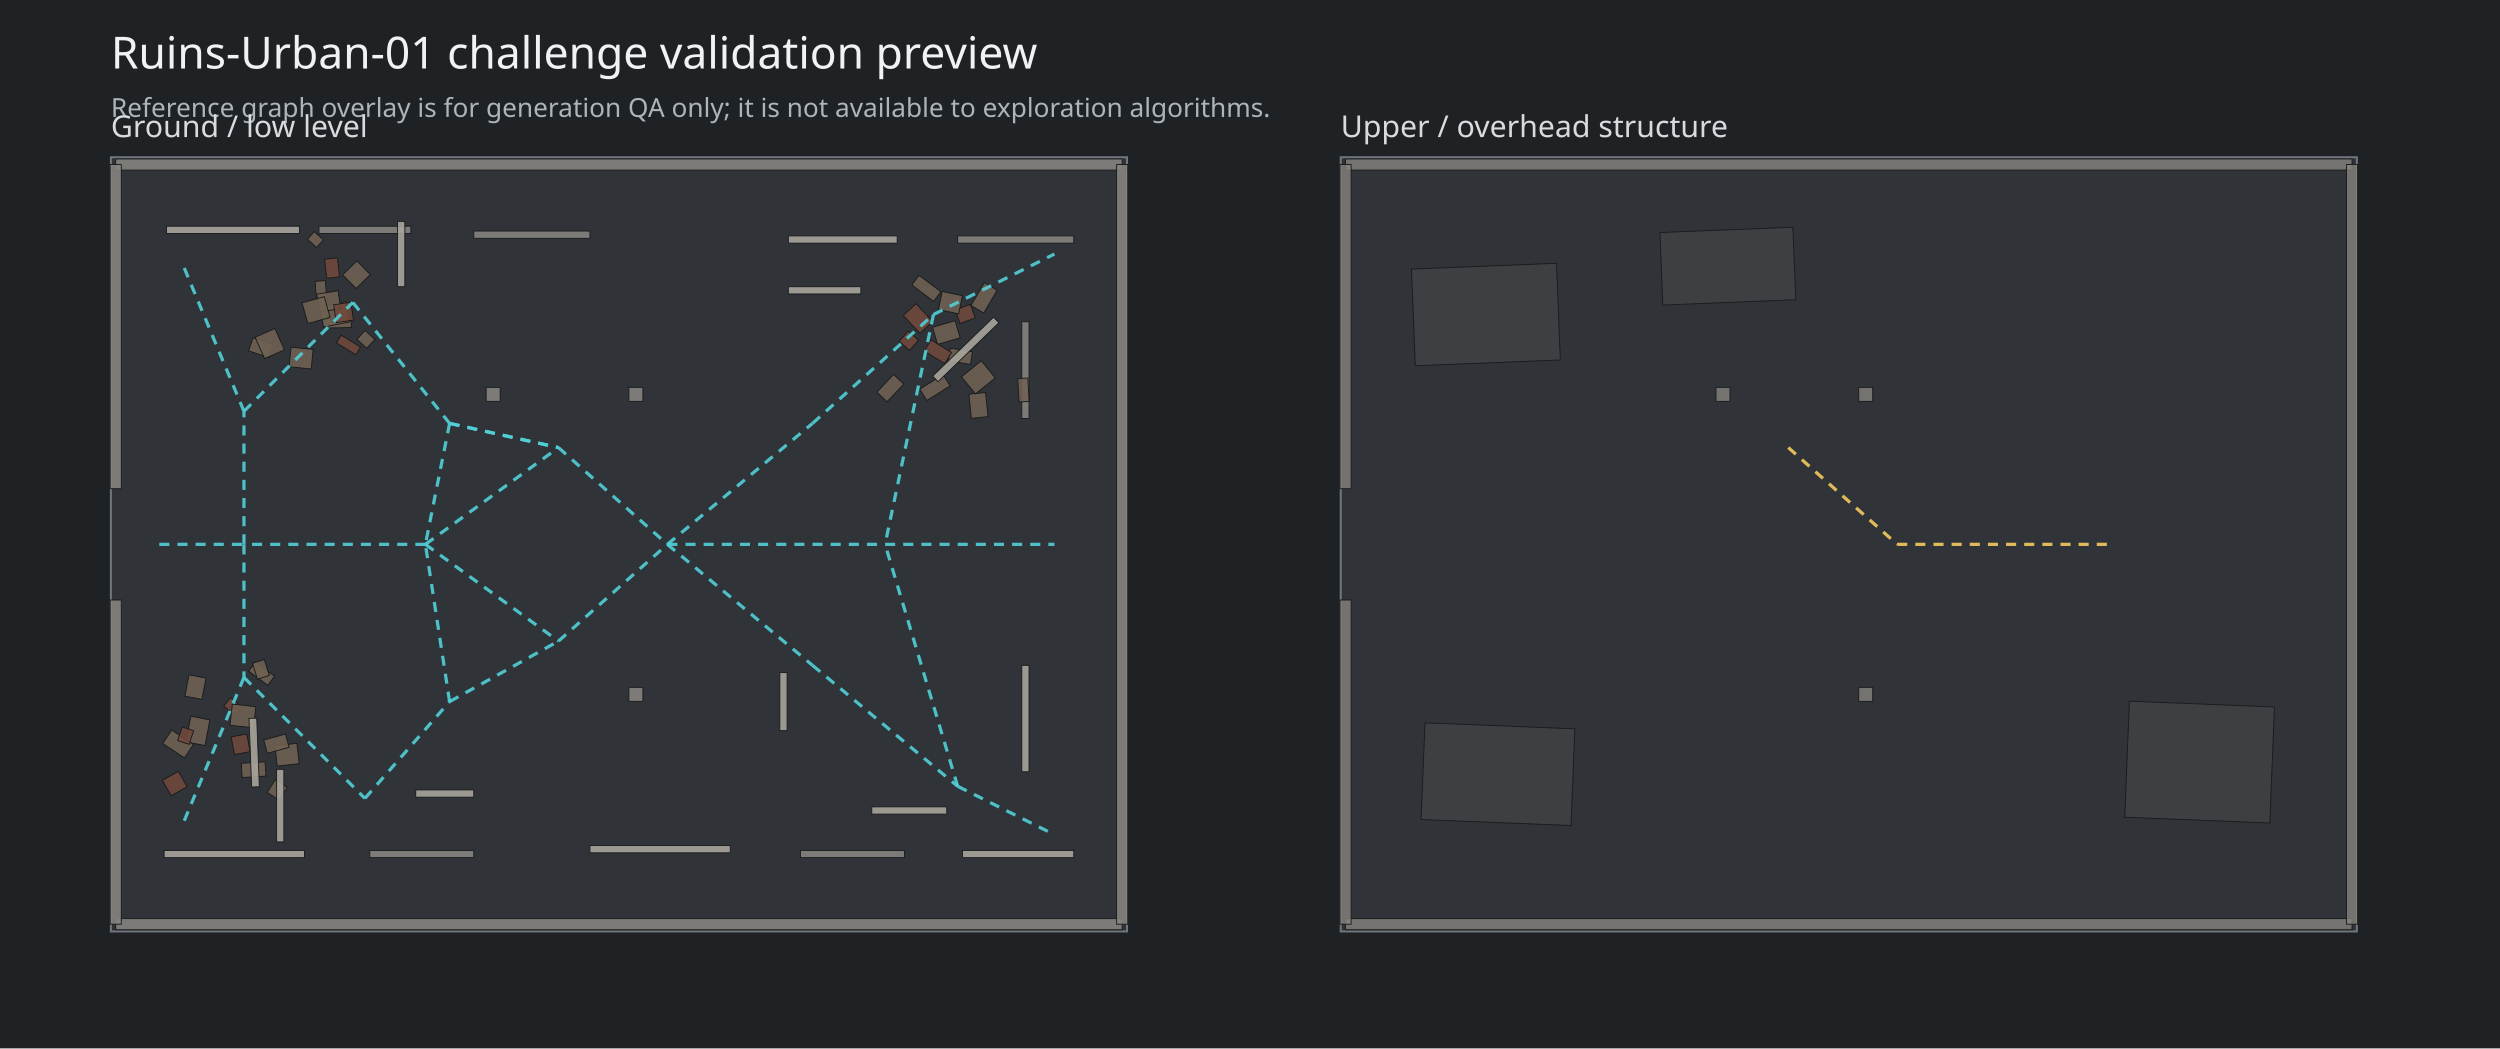
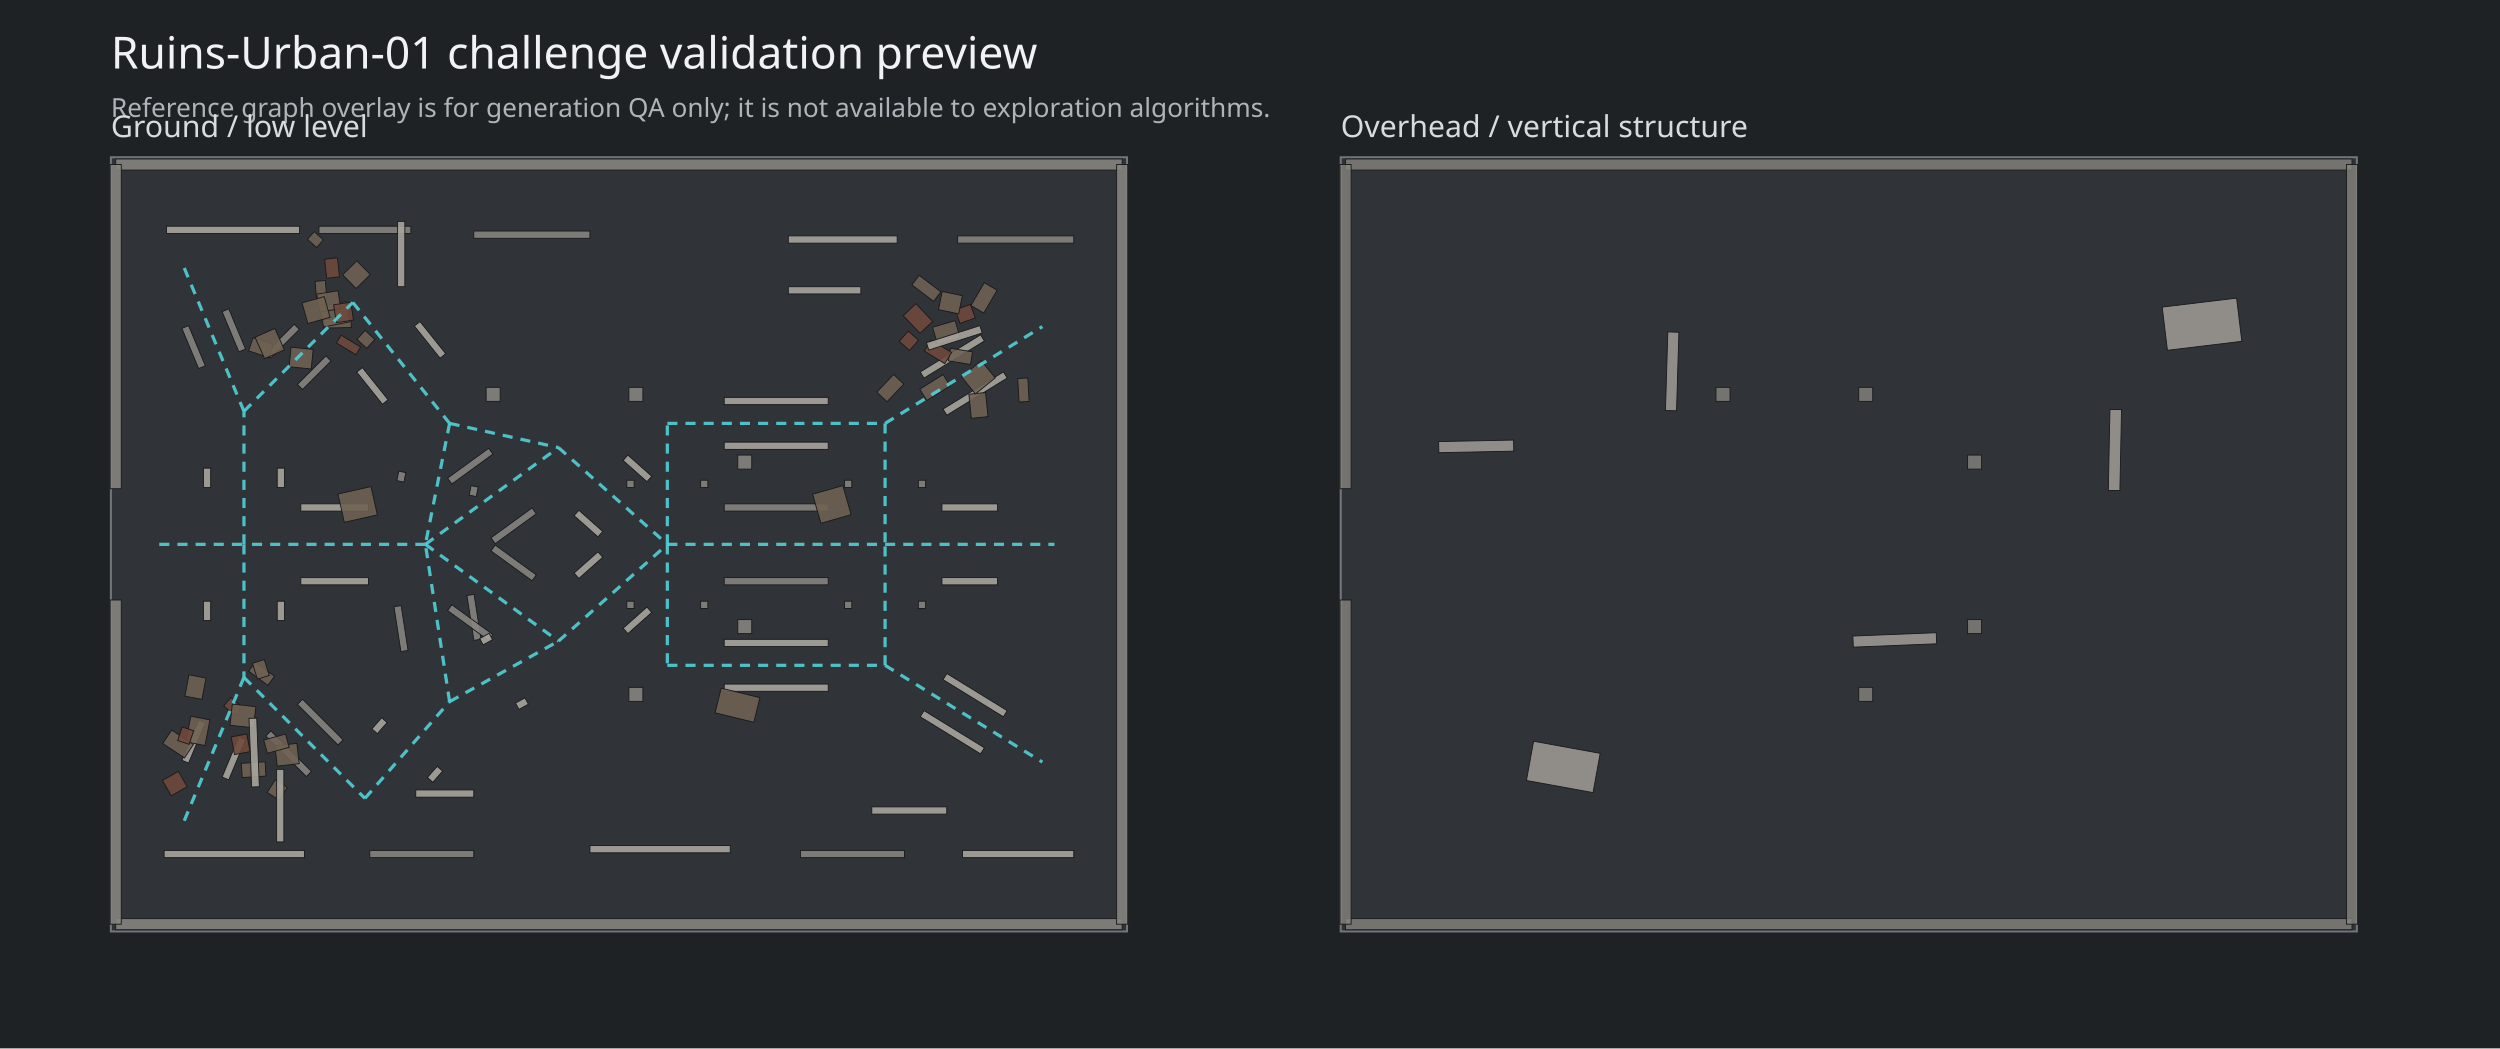
<svg xmlns="http://www.w3.org/2000/svg" width="1240" height="520" viewBox="0 0 1240 520">
  <rect width="1240" height="520" fill="#1f2225" />
  <text x="55" y="34" fill="#f1f2f3" font-family="sans-serif" font-size="22">Ruins-Urban-01 challenge validation preview</text>
  <text x="55" y="58" fill="#aeb4ba" font-family="sans-serif" font-size="13">Reference graph overlay is for generation QA only; it is not available to exploration algorithms.</text>
  <rect x="55.0" y="78.0" width="504.0" height="384.0" fill="#303438" stroke="#70777d" />
  <rect x="665.0" y="78.0" width="504.0" height="384.0" fill="#303438" stroke="#70777d" />
  <text x="55.0" y="68.0" fill="#d8dcdf" font-family="sans-serif" font-size="15">Ground / low level</text>
-   <text x="665.0" y="68.0" fill="#d8dcdf" font-family="sans-serif" font-size="15">Upper / overhead structure</text>
+   <text x="665.0" y="68.0" fill="#d8dcdf" font-family="sans-serif" font-size="15">Overhead / vertical structure</text>
  <rect x="57.40" y="78.84" width="499.20" height="5.52" fill="#87857f" fill-opacity="0.88" stroke="#18191a" stroke-width="0.45" transform="rotate(-0.00 307.00 81.60)" />
  <rect x="667.40" y="78.84" width="499.20" height="5.52" fill="#87857f" fill-opacity="0.78" stroke="#18191a" stroke-width="0.45" transform="rotate(-0.00 917.00 81.60)" />
  <rect x="57.40" y="455.64" width="499.20" height="5.52" fill="#87857f" fill-opacity="0.88" stroke="#18191a" stroke-width="0.45" transform="rotate(-0.00 307.00 458.40)" />
  <rect x="667.40" y="455.64" width="499.20" height="5.52" fill="#87857f" fill-opacity="0.78" stroke="#18191a" stroke-width="0.45" transform="rotate(-0.00 917.00 458.40)" />
  <rect x="-23.00" y="159.24" width="160.80" height="5.52" fill="#87857f" fill-opacity="0.88" stroke="#18191a" stroke-width="0.45" transform="rotate(90.00 57.40 162.00)" />
  <rect x="587.00" y="159.24" width="160.80" height="5.52" fill="#87857f" fill-opacity="0.78" stroke="#18191a" stroke-width="0.45" transform="rotate(90.00 667.40 162.00)" />
  <rect x="-23.00" y="375.24" width="160.80" height="5.52" fill="#87857f" fill-opacity="0.88" stroke="#18191a" stroke-width="0.45" transform="rotate(90.00 57.40 378.00)" />
  <rect x="587.00" y="375.24" width="160.80" height="5.52" fill="#87857f" fill-opacity="0.78" stroke="#18191a" stroke-width="0.45" transform="rotate(90.00 667.40 378.00)" />
  <rect x="368.20" y="267.24" width="376.80" height="5.52" fill="#87857f" fill-opacity="0.88" stroke="#18191a" stroke-width="0.45" transform="rotate(-90.00 556.60 270.00)" />
  <rect x="978.20" y="267.24" width="376.80" height="5.52" fill="#87857f" fill-opacity="0.78" stroke="#18191a" stroke-width="0.45" transform="rotate(-90.00 1166.60 270.00)" />
+   <rect x="97.90" y="235.20" width="9.60" height="3.60" fill="#aaa79f" fill-opacity="0.88" stroke="#18191a" stroke-width="0.45" transform="rotate(-90.00 102.70 237.00)" />
+   <rect x="134.50" y="235.20" width="9.60" height="3.60" fill="#aaa79f" fill-opacity="0.88" stroke="#18191a" stroke-width="0.45" transform="rotate(-90.00 139.30 237.00)" />
+   <rect x="130.17" y="167.35" width="19.97" height="3.60" fill="#87857f" fill-opacity="0.88" stroke="#18191a" stroke-width="0.45" transform="rotate(-45.00 140.15 169.15)" />
+   <rect x="145.87" y="183.05" width="19.97" height="3.60" fill="#87857f" fill-opacity="0.88" stroke="#18191a" stroke-width="0.45" transform="rotate(-45.00 155.85 184.85)" />
+   <rect x="203.07" y="166.77" width="20.44" height="3.60" fill="#aaa79f" fill-opacity="0.88" stroke="#18191a" stroke-width="0.45" transform="rotate(51.34 213.29 168.57)" />
+   <rect x="174.49" y="189.63" width="20.44" height="3.60" fill="#aaa79f" fill-opacity="0.88" stroke="#18191a" stroke-width="0.45" transform="rotate(51.34 184.71 191.43)" />
+   <rect x="232.55" y="241.79" width="4.79" height="3.60" fill="#87857f" fill-opacity="0.88" stroke="#18191a" stroke-width="0.45" transform="rotate(101.31 234.94 243.59)" />
+   <rect x="196.66" y="234.61" width="4.79" height="3.60" fill="#87857f" fill-opacity="0.88" stroke="#18191a" stroke-width="0.45" transform="rotate(101.31 199.06 236.41)" />
+   <rect x="149.20" y="286.50" width="33.60" height="3.60" fill="#aaa79f" fill-opacity="0.88" stroke="#18191a" stroke-width="0.45" transform="rotate(-180.00 166.00 288.30)" />
+   <rect x="149.20" y="249.90" width="33.60" height="3.60" fill="#aaa79f" fill-opacity="0.88" stroke="#18191a" stroke-width="0.45" transform="rotate(-180.00 166.00 251.70)" />
+   <rect x="85.23" y="170.35" width="21.60" height="3.60" fill="#87857f" fill-opacity="0.88" stroke="#18191a" stroke-width="0.45" transform="rotate(-112.62 96.03 172.15)" />
+   <rect x="105.17" y="162.05" width="21.60" height="3.60" fill="#87857f" fill-opacity="0.88" stroke="#18191a" stroke-width="0.45" transform="rotate(-112.62 115.97 163.85)" />
+   <rect x="134.50" y="301.20" width="9.60" height="3.60" fill="#aaa79f" fill-opacity="0.88" stroke="#18191a" stroke-width="0.45" transform="rotate(90.00 139.30 303.00)" />
+   <rect x="97.90" y="301.20" width="9.60" height="3.60" fill="#aaa79f" fill-opacity="0.88" stroke="#18191a" stroke-width="0.45" transform="rotate(90.00 102.70 303.00)" />
+   <rect x="144.62" y="356.35" width="28.45" height="3.60" fill="#87857f" fill-opacity="0.88" stroke="#18191a" stroke-width="0.45" transform="rotate(45.00 158.85 358.15)" />
+   <rect x="128.92" y="372.05" width="28.45" height="3.60" fill="#87857f" fill-opacity="0.88" stroke="#18191a" stroke-width="0.45" transform="rotate(45.00 143.15 373.85)" />
+   <rect x="184.54" y="358.15" width="7.38" height="3.60" fill="#aaa79f" fill-opacity="0.88" stroke="#18191a" stroke-width="0.45" transform="rotate(-48.81 188.23 359.95)" />
+   <rect x="212.08" y="382.25" width="7.38" height="3.60" fill="#aaa79f" fill-opacity="0.88" stroke="#18191a" stroke-width="0.45" transform="rotate(-48.81 215.77 384.05)" />
+   <rect x="187.65" y="309.98" width="22.52" height="3.60" fill="#87857f" fill-opacity="0.88" stroke="#18191a" stroke-width="0.45" transform="rotate(-98.75 198.91 311.78)" />
+   <rect x="223.83" y="304.42" width="22.52" height="3.60" fill="#87857f" fill-opacity="0.88" stroke="#18191a" stroke-width="0.45" transform="rotate(-98.75 235.09 306.22)" />
+   <rect x="105.17" y="374.35" width="21.60" height="3.60" fill="#aaa79f" fill-opacity="0.88" stroke="#18191a" stroke-width="0.45" transform="rotate(112.62 115.97 376.15)" />
+   <rect x="85.23" y="366.05" width="21.60" height="3.60" fill="#aaa79f" fill-opacity="0.88" stroke="#18191a" stroke-width="0.45" transform="rotate(112.62 96.03 367.85)" />
+   <rect x="220.63" y="229.40" width="25.21" height="3.60" fill="#87857f" fill-opacity="0.88" stroke="#18191a" stroke-width="0.45" transform="rotate(-36.03 233.24 231.20)" />
+   <rect x="242.16" y="259.00" width="25.21" height="3.60" fill="#87857f" fill-opacity="0.88" stroke="#18191a" stroke-width="0.45" transform="rotate(-36.03 254.76 260.80)" />
+   <rect x="308.23" y="230.52" width="15.85" height="3.60" fill="#aaa79f" fill-opacity="0.88" stroke="#18191a" stroke-width="0.45" transform="rotate(41.63 316.16 232.32)" />
+   <rect x="283.92" y="257.88" width="15.85" height="3.60" fill="#aaa79f" fill-opacity="0.88" stroke="#18191a" stroke-width="0.45" transform="rotate(41.63 291.84 259.68)" />
+   <rect x="242.16" y="277.40" width="25.21" height="3.60" fill="#87857f" fill-opacity="0.88" stroke="#18191a" stroke-width="0.45" transform="rotate(36.03 254.76 279.20)" />
+   <rect x="220.63" y="307.00" width="25.21" height="3.60" fill="#87857f" fill-opacity="0.88" stroke="#18191a" stroke-width="0.45" transform="rotate(36.03 233.24 308.80)" />
+   <rect x="283.92" y="278.52" width="15.85" height="3.60" fill="#aaa79f" fill-opacity="0.88" stroke="#18191a" stroke-width="0.45" transform="rotate(-41.63 291.84 280.32)" />
+   <rect x="308.23" y="305.88" width="15.85" height="3.60" fill="#aaa79f" fill-opacity="0.88" stroke="#18191a" stroke-width="0.45" transform="rotate(-41.63 316.16 307.68)" />
+   <rect x="238.43" y="315.20" width="5.37" height="3.60" fill="#aaa79f" fill-opacity="0.88" stroke="#18191a" stroke-width="0.45" transform="rotate(-29.05 241.11 317.00)" />
+   <rect x="256.20" y="347.20" width="5.37" height="3.60" fill="#aaa79f" fill-opacity="0.88" stroke="#18191a" stroke-width="0.45" transform="rotate(-29.05 258.89 349.00)" />
+   <rect x="359.20" y="249.90" width="51.60" height="3.60" fill="#87857f" fill-opacity="0.88" stroke="#18191a" stroke-width="0.45" transform="rotate(-0.00 385.00 251.70)" />
+   <rect x="359.20" y="286.50" width="51.60" height="3.60" fill="#87857f" fill-opacity="0.88" stroke="#18191a" stroke-width="0.45" transform="rotate(-0.00 385.00 288.30)" />
+   <rect x="467.20" y="249.90" width="27.60" height="3.60" fill="#aaa79f" fill-opacity="0.88" stroke="#18191a" stroke-width="0.45" transform="rotate(-0.00 481.00 251.70)" />
+   <rect x="467.20" y="286.50" width="27.60" height="3.60" fill="#aaa79f" fill-opacity="0.88" stroke="#18191a" stroke-width="0.45" transform="rotate(-0.00 481.00 288.30)" />
+   <rect x="310.90" y="238.20" width="3.60" height="3.60" fill="#87857f" fill-opacity="0.88" stroke="#18191a" stroke-width="0.45" transform="rotate(-90.00 312.70 240.00)" />
+   <rect x="347.50" y="238.20" width="3.60" height="3.60" fill="#87857f" fill-opacity="0.88" stroke="#18191a" stroke-width="0.45" transform="rotate(-90.00 349.30 240.00)" />
+   <rect x="359.20" y="197.10" width="51.60" height="3.60" fill="#aaa79f" fill-opacity="0.88" stroke="#18191a" stroke-width="0.45" transform="rotate(-0.00 385.00 198.90)" />
+   <rect x="359.20" y="219.30" width="51.60" height="3.60" fill="#aaa79f" fill-opacity="0.88" stroke="#18191a" stroke-width="0.45" transform="rotate(-0.00 385.00 221.10)" />
+   <rect x="455.50" y="238.20" width="3.60" height="3.60" fill="#87857f" fill-opacity="0.88" stroke="#18191a" stroke-width="0.45" transform="rotate(90.00 457.30 240.00)" />
+   <rect x="418.90" y="238.20" width="3.60" height="3.60" fill="#87857f" fill-opacity="0.88" stroke="#18191a" stroke-width="0.45" transform="rotate(90.00 420.70 240.00)" />
+   <rect x="454.75" y="175.00" width="35.19" height="3.60" fill="#aaa79f" fill-opacity="0.88" stroke="#18191a" stroke-width="0.45" transform="rotate(-31.61 472.34 176.80)" />
+   <rect x="466.07" y="193.40" width="35.19" height="3.60" fill="#aaa79f" fill-opacity="0.88" stroke="#18191a" stroke-width="0.45" transform="rotate(-31.61 483.66 195.20)" />
+   <rect x="347.50" y="298.20" width="3.60" height="3.60" fill="#87857f" fill-opacity="0.88" stroke="#18191a" stroke-width="0.45" transform="rotate(90.00 349.30 300.00)" />
+   <rect x="310.90" y="298.20" width="3.60" height="3.60" fill="#87857f" fill-opacity="0.88" stroke="#18191a" stroke-width="0.45" transform="rotate(90.00 312.70 300.00)" />
+   <rect x="359.20" y="317.10" width="51.60" height="3.60" fill="#aaa79f" fill-opacity="0.88" stroke="#18191a" stroke-width="0.45" transform="rotate(-0.00 385.00 318.90)" />
+   <rect x="359.20" y="339.30" width="51.60" height="3.60" fill="#aaa79f" fill-opacity="0.88" stroke="#18191a" stroke-width="0.45" transform="rotate(-0.00 385.00 341.10)" />
+   <rect x="418.90" y="298.20" width="3.60" height="3.60" fill="#87857f" fill-opacity="0.88" stroke="#18191a" stroke-width="0.45" transform="rotate(-90.00 420.70 300.00)" />
+   <rect x="455.50" y="298.20" width="3.60" height="3.60" fill="#87857f" fill-opacity="0.88" stroke="#18191a" stroke-width="0.45" transform="rotate(-90.00 457.30 300.00)" />
+   <rect x="466.07" y="343.00" width="35.19" height="3.60" fill="#aaa79f" fill-opacity="0.88" stroke="#18191a" stroke-width="0.45" transform="rotate(31.61 483.66 344.80)" />
+   <rect x="454.75" y="361.40" width="35.19" height="3.60" fill="#aaa79f" fill-opacity="0.88" stroke="#18191a" stroke-width="0.45" transform="rotate(31.61 472.34 363.20)" />
  <rect x="82.60" y="112.20" width="66.00" height="3.60" fill="#aaa79f" fill-opacity="0.88" stroke="#18191a" stroke-width="0.45" transform="rotate(-0.00 115.60 114.00)" />
  <rect x="158.20" y="112.20" width="45.60" height="3.60" fill="#87857f" fill-opacity="0.88" stroke="#18191a" stroke-width="0.45" transform="rotate(-0.00 181.00 114.00)" />
  <rect x="235.00" y="114.60" width="57.60" height="3.60" fill="#87857f" fill-opacity="0.88" stroke="#18191a" stroke-width="0.45" transform="rotate(-0.00 263.80 116.40)" />
  <rect x="391.00" y="117.00" width="54.00" height="3.60" fill="#aaa79f" fill-opacity="0.88" stroke="#18191a" stroke-width="0.45" transform="rotate(-0.00 418.00 118.80)" />
  <rect x="475.00" y="117.00" width="57.60" height="3.60" fill="#87857f" fill-opacity="0.88" stroke="#18191a" stroke-width="0.45" transform="rotate(-0.00 503.80 118.80)" />
  <rect x="81.40" y="421.80" width="69.60" height="3.60" fill="#aaa79f" fill-opacity="0.88" stroke="#18191a" stroke-width="0.45" transform="rotate(-0.00 116.20 423.60)" />
  <rect x="183.40" y="421.80" width="51.60" height="3.60" fill="#87857f" fill-opacity="0.88" stroke="#18191a" stroke-width="0.45" transform="rotate(-0.00 209.20 423.60)" />
  <rect x="292.60" y="419.40" width="69.60" height="3.60" fill="#aaa79f" fill-opacity="0.88" stroke="#18191a" stroke-width="0.45" transform="rotate(-0.00 327.40 421.20)" />
  <rect x="397.00" y="421.80" width="51.60" height="3.60" fill="#87857f" fill-opacity="0.88" stroke="#18191a" stroke-width="0.45" transform="rotate(-0.00 422.80 423.60)" />
  <rect x="477.40" y="421.80" width="55.20" height="3.60" fill="#aaa79f" fill-opacity="0.88" stroke="#18191a" stroke-width="0.45" transform="rotate(-0.00 505.00 423.60)" />
-   <rect x="484.60" y="181.80" width="48.00" height="3.60" fill="#87857f" fill-opacity="0.88" stroke="#18191a" stroke-width="0.45" transform="rotate(-90.00 508.60 183.60)" />
-   <rect x="482.20" y="354.60" width="52.80" height="3.60" fill="#aaa79f" fill-opacity="0.88" stroke="#18191a" stroke-width="0.45" transform="rotate(-90.00 508.60 356.40)" />
  <rect x="241.12" y="192.12" width="6.96" height="6.96" fill="#87857f" fill-opacity="0.88" stroke="#18191a" stroke-width="0.45" transform="rotate(-0.00 244.60 195.60)" />
  <rect x="851.12" y="192.12" width="6.96" height="6.96" fill="#87857f" fill-opacity="0.78" stroke="#18191a" stroke-width="0.45" transform="rotate(-0.00 854.60 195.60)" />
  <rect x="311.92" y="192.12" width="6.96" height="6.96" fill="#87857f" fill-opacity="0.88" stroke="#18191a" stroke-width="0.45" transform="rotate(-0.00 315.40 195.60)" />
  <rect x="921.92" y="192.12" width="6.96" height="6.96" fill="#87857f" fill-opacity="0.78" stroke="#18191a" stroke-width="0.45" transform="rotate(-0.00 925.40 195.60)" />
+   <rect x="365.92" y="225.72" width="6.96" height="6.96" fill="#87857f" fill-opacity="0.88" stroke="#18191a" stroke-width="0.45" transform="rotate(-0.00 369.40 229.20)" />
+   <rect x="975.92" y="225.72" width="6.96" height="6.96" fill="#87857f" fill-opacity="0.78" stroke="#18191a" stroke-width="0.45" transform="rotate(-0.00 979.40 229.20)" />
+   <rect x="365.92" y="307.32" width="6.96" height="6.96" fill="#87857f" fill-opacity="0.88" stroke="#18191a" stroke-width="0.45" transform="rotate(-0.00 369.40 310.80)" />
+   <rect x="975.92" y="307.32" width="6.96" height="6.96" fill="#87857f" fill-opacity="0.78" stroke="#18191a" stroke-width="0.45" transform="rotate(-0.00 979.40 310.80)" />
  <rect x="311.92" y="340.92" width="6.96" height="6.96" fill="#87857f" fill-opacity="0.88" stroke="#18191a" stroke-width="0.45" transform="rotate(-0.00 315.40 344.40)" />
  <rect x="921.92" y="340.92" width="6.96" height="6.96" fill="#87857f" fill-opacity="0.78" stroke="#18191a" stroke-width="0.45" transform="rotate(-0.00 925.40 344.40)" />
-   <rect x="701.00" y="132.00" width="72.00" height="48.00" fill="#414345" fill-opacity="0.78" stroke="#18191a" stroke-width="0.45" transform="rotate(-2.29 737.00 156.00)" />
-   <rect x="824.00" y="114.00" width="66.00" height="36.00" fill="#414345" fill-opacity="0.78" stroke="#18191a" stroke-width="0.45" transform="rotate(-2.29 857.00 132.00)" />
-   <rect x="705.80" y="360.00" width="74.40" height="48.00" fill="#414345" fill-opacity="0.78" stroke="#18191a" stroke-width="0.45" transform="rotate(2.29 743.00 384.00)" />
-   <rect x="1055.00" y="349.20" width="72.00" height="57.60" fill="#414345" fill-opacity="0.78" stroke="#18191a" stroke-width="0.45" transform="rotate(2.29 1091.00 378.00)" />
+   <rect x="713.60" y="218.64" width="37.20" height="5.52" fill="#aaa79f" fill-opacity="0.78" stroke="#18191a" stroke-width="0.45" transform="rotate(-1.15 732.20 221.40)" />
+   <rect x="826.64" y="164.70" width="5.52" height="39.00" fill="#aaa79f" fill-opacity="0.78" stroke="#18191a" stroke-width="0.45" transform="rotate(1.72 829.40 184.20)" />
+   <rect x="919.10" y="314.64" width="41.40" height="5.52" fill="#aaa79f" fill-opacity="0.78" stroke="#18191a" stroke-width="0.45" transform="rotate(-2.29 939.80 317.40)" />
+   <rect x="1046.12" y="203.10" width="5.76" height="40.20" fill="#aaa79f" fill-opacity="0.78" stroke="#18191a" stroke-width="0.45" transform="rotate(1.15 1049.00 223.20)" />
+   <rect x="1073.60" y="150.00" width="37.20" height="21.60" fill="#aaa79f" fill-opacity="0.78" stroke="#18191a" stroke-width="0.45" transform="rotate(-6.88 1092.20 160.80)" />
+   <rect x="758.60" y="370.50" width="33.60" height="19.80" fill="#aaa79f" fill-opacity="0.78" stroke="#18191a" stroke-width="0.45" transform="rotate(10.31 775.40 380.40)" />
  <rect x="112.75" y="346.81" width="5.45" height="7.25" fill="#70493b" fill-opacity="0.88" stroke="#18191a" stroke-width="0.45" transform="rotate(-49.85 115.47 350.44)" />
  <rect x="122.25" y="375.84" width="7.09" height="11.84" fill="#6f6253" fill-opacity="0.88" stroke="#18191a" stroke-width="0.45" transform="rotate(-93.73 125.80 381.76)" />
  <rect x="133.78" y="388.26" width="7.46" height="7.10" fill="#6f6253" fill-opacity="0.88" stroke="#18191a" stroke-width="0.45" transform="rotate(-57.49 137.51 391.81)" />
  <rect x="136.89" y="369.29" width="10.98" height="10.12" fill="#6f6253" fill-opacity="0.88" stroke="#18191a" stroke-width="0.45" transform="rotate(-6.60 142.38 374.35)" />
  <rect x="82.31" y="384.09" width="8.79" height="9.10" fill="#70493b" fill-opacity="0.88" stroke="#18191a" stroke-width="0.45" transform="rotate(-119.66 86.70 388.64)" />
  <rect x="115.20" y="349.24" width="10.58" height="11.74" fill="#6f6253" fill-opacity="0.88" stroke="#18191a" stroke-width="0.45" transform="rotate(-83.76 120.49 355.11)" />
  <rect x="123.82" y="331.35" width="11.84" height="5.59" fill="#6f6253" fill-opacity="0.88" stroke="#18191a" stroke-width="0.45" transform="rotate(-143.67 129.74 334.15)" />
  <rect x="92.64" y="335.41" width="8.61" height="10.77" fill="#6f6253" fill-opacity="0.88" stroke="#18191a" stroke-width="0.45" transform="rotate(-169.29 96.94 340.80)" />
  <rect x="114.90" y="365.23" width="8.92" height="7.87" fill="#70493b" fill-opacity="0.88" stroke="#18191a" stroke-width="0.45" transform="rotate(-100.62 119.35 369.17)" />
  <rect x="91.66" y="357.69" width="12.98" height="9.67" fill="#6f6253" fill-opacity="0.88" stroke="#18191a" stroke-width="0.45" transform="rotate(-79.13 98.15 362.52)" />
  <rect x="81.84" y="365.03" width="12.94" height="8.01" fill="#6f6253" fill-opacity="0.88" stroke="#18191a" stroke-width="0.45" transform="rotate(-146.38 88.31 369.03)" />
  <rect x="126.31" y="327.87" width="6.16" height="8.26" fill="#6f6253" fill-opacity="0.88" stroke="#18191a" stroke-width="0.45" transform="rotate(-17.37 129.39 332.00)" />
  <rect x="89.08" y="361.32" width="6.00" height="7.11" fill="#70493b" fill-opacity="0.88" stroke="#18191a" stroke-width="0.45" transform="rotate(-161.85 92.08 364.88)" />
  <rect x="131.50" y="365.43" width="11.21" height="6.84" fill="#6f6253" fill-opacity="0.88" stroke="#18191a" stroke-width="0.45" transform="rotate(-15.28 137.11 368.85)" />
  <rect x="109.03" y="371.35" width="34.07" height="3.84" fill="#aaa79f" fill-opacity="0.88" stroke="#18191a" stroke-width="0.45" transform="rotate(-92.20 126.07 373.27)" />
  <rect x="178.50" y="165.03" width="5.98" height="6.58" fill="#6f6253" fill-opacity="0.88" stroke="#18191a" stroke-width="0.45" transform="rotate(-47.20 181.49 168.32)" />
  <rect x="160.66" y="158.26" width="13.54" height="4.34" fill="#6f6253" fill-opacity="0.88" stroke="#18191a" stroke-width="0.45" transform="rotate(-1.09 167.43 160.43)" />
  <rect x="167.21" y="168.87" width="11.30" height="4.51" fill="#70493b" fill-opacity="0.88" stroke="#18191a" stroke-width="0.45" transform="rotate(-148.60 172.86 171.12)" />
  <rect x="143.83" y="172.73" width="11.04" height="9.76" fill="#6f6253" fill-opacity="0.88" stroke="#18191a" stroke-width="0.45" transform="rotate(-174.37 149.36 177.61)" />
  <rect x="153.90" y="115.77" width="5.09" height="6.12" fill="#6f6253" fill-opacity="0.88" stroke="#18191a" stroke-width="0.45" transform="rotate(-47.94 156.45 118.83)" />
  <rect x="154.27" y="141.72" width="9.90" height="5.12" fill="#6f6253" fill-opacity="0.88" stroke="#18191a" stroke-width="0.45" transform="rotate(-94.53 159.22 144.28)" />
  <rect x="161.50" y="128.19" width="6.42" height="9.51" fill="#70493b" fill-opacity="0.88" stroke="#18191a" stroke-width="0.45" transform="rotate(-6.33 164.72 132.94)" />
  <rect x="159.33" y="150.74" width="13.33" height="10.28" fill="#6f6253" fill-opacity="0.88" stroke="#18191a" stroke-width="0.45" transform="rotate(-11.15 166.00 155.88)" />
  <rect x="157.75" y="144.99" width="10.67" height="8.96" fill="#6f6253" fill-opacity="0.88" stroke="#18191a" stroke-width="0.45" transform="rotate(-9.18 163.08 149.47)" />
  <rect x="151.03" y="148.47" width="11.46" height="10.66" fill="#6f6253" fill-opacity="0.88" stroke="#18191a" stroke-width="0.45" transform="rotate(-15.65 156.76 153.80)" />
  <rect x="165.92" y="150.65" width="8.95" height="8.62" fill="#70493b" fill-opacity="0.88" stroke="#18191a" stroke-width="0.45" transform="rotate(-98.52 170.40 154.96)" />
  <rect x="126.00" y="167.17" width="6.86" height="10.61" fill="#6f6253" fill-opacity="0.88" stroke="#18191a" stroke-width="0.45" transform="rotate(-71.22 129.43 172.47)" />
  <rect x="172.04" y="131.31" width="9.54" height="9.89" fill="#6f6253" fill-opacity="0.88" stroke="#18191a" stroke-width="0.45" transform="rotate(-134.55 176.81 136.25)" />
  <rect x="127.97" y="165.03" width="11.63" height="10.75" fill="#6f6253" fill-opacity="0.88" stroke="#18191a" stroke-width="0.45" transform="rotate(-114.01 133.78 170.40)" />
  <rect x="475.15" y="151.65" width="7.16" height="8.06" fill="#70493b" fill-opacity="0.88" stroke="#18191a" stroke-width="0.45" transform="rotate(-109.85 478.74 155.68)" />
  <rect x="479.31" y="196.93" width="12.03" height="8.33" fill="#6f6253" fill-opacity="0.88" stroke="#18191a" stroke-width="0.45" transform="rotate(-95.81 485.32 201.10)" />
  <rect x="473.19" y="171.17" width="6.35" height="11.14" fill="#6f6253" fill-opacity="0.88" stroke="#18191a" stroke-width="0.45" transform="rotate(-80.79 476.37 176.74)" />
  <rect x="435.54" y="189.02" width="12.10" height="6.96" fill="#6f6253" fill-opacity="0.88" stroke="#18191a" stroke-width="0.45" transform="rotate(-46.51 441.59 192.50)" />
  <rect x="449.27" y="153.65" width="12.11" height="8.65" fill="#70493b" fill-opacity="0.88" stroke="#18191a" stroke-width="0.45" transform="rotate(-133.40 455.32 157.98)" />
  <rect x="501.78" y="190.92" width="11.67" height="5.02" fill="#6f6253" fill-opacity="0.88" stroke="#18191a" stroke-width="0.45" transform="rotate(-93.28 507.62 193.43)" />
  <rect x="456.91" y="188.89" width="13.67" height="6.62" fill="#6f6253" fill-opacity="0.88" stroke="#18191a" stroke-width="0.45" transform="rotate(-31.99 463.75 192.20)" />
  <rect x="463.56" y="160.50" width="11.66" height="8.86" fill="#6f6253" fill-opacity="0.88" stroke="#18191a" stroke-width="0.45" transform="rotate(-16.27 469.39 164.93)" />
  <rect x="459.25" y="171.25" width="11.90" height="6.48" fill="#70493b" fill-opacity="0.88" stroke="#18191a" stroke-width="0.45" transform="rotate(-148.45 465.20 174.49)" />
  <rect x="452.71" y="140.03" width="13.54" height="5.98" fill="#6f6253" fill-opacity="0.88" stroke="#18191a" stroke-width="0.45" transform="rotate(-142.96 459.48 143.02)" />
  <rect x="481.52" y="144.04" width="13.12" height="7.40" fill="#6f6253" fill-opacity="0.88" stroke="#18191a" stroke-width="0.45" transform="rotate(-59.65 488.08 147.74)" />
  <rect x="478.93" y="181.69" width="12.66" height="10.96" fill="#6f6253" fill-opacity="0.88" stroke="#18191a" stroke-width="0.45" transform="rotate(-39.10 485.26 187.17)" />
  <rect x="447.40" y="165.62" width="6.83" height="6.80" fill="#70493b" fill-opacity="0.88" stroke="#18191a" stroke-width="0.45" transform="rotate(-138.86 450.81 169.02)" />
  <rect x="466.29" y="145.52" width="10.24" height="9.20" fill="#6f6253" fill-opacity="0.88" stroke="#18191a" stroke-width="0.45" transform="rotate(-168.31 471.41 150.12)" />
-   <rect x="458.01" y="171.39" width="42.03" height="3.84" fill="#aaa79f" fill-opacity="0.88" stroke="#18191a" stroke-width="0.45" transform="rotate(-44.06 479.03 173.31)" />
+   <rect x="459.43" y="165.65" width="27.83" height="3.84" fill="#aaa79f" fill-opacity="0.88" stroke="#18191a" stroke-width="0.45" transform="rotate(-17.71 473.34 167.57)" />
  <rect x="121.00" y="397.80" width="36.00" height="3.60" fill="#aaa79f" fill-opacity="0.88" stroke="#18191a" stroke-width="0.45" transform="rotate(-90.00 139.00 399.60)" />
  <rect x="182.80" y="124.20" width="32.40" height="3.60" fill="#aaa79f" fill-opacity="0.88" stroke="#18191a" stroke-width="0.45" transform="rotate(-90.00 199.00 126.00)" />
  <rect x="391.00" y="142.20" width="36.00" height="3.60" fill="#aaa79f" fill-opacity="0.88" stroke="#18191a" stroke-width="0.45" transform="rotate(-0.00 409.00 144.00)" />
  <rect x="432.40" y="400.20" width="37.20" height="3.60" fill="#aaa79f" fill-opacity="0.88" stroke="#18191a" stroke-width="0.45" transform="rotate(-0.00 451.00 402.00)" />
-   <rect x="374.20" y="346.20" width="28.80" height="3.60" fill="#aaa79f" fill-opacity="0.88" stroke="#18191a" stroke-width="0.45" transform="rotate(-90.00 388.60 348.00)" />
  <rect x="206.20" y="391.80" width="28.80" height="3.60" fill="#aaa79f" fill-opacity="0.88" stroke="#18191a" stroke-width="0.45" transform="rotate(-0.00 220.60 393.60)" />
+   <rect x="169.00" y="243.00" width="16.80" height="14.40" fill="#6f6253" fill-opacity="0.88" stroke="#18191a" stroke-width="0.45" transform="rotate(-12.61 177.40 250.20)" />
+   <rect x="404.80" y="242.70" width="15.60" height="15.00" fill="#6f6253" fill-opacity="0.88" stroke="#18191a" stroke-width="0.45" transform="rotate(-16.04 412.60 250.20)" />
+   <rect x="355.90" y="343.50" width="19.80" height="12.60" fill="#6f6253" fill-opacity="0.88" stroke="#18191a" stroke-width="0.45" transform="rotate(13.75 365.80 349.80)" />
  <line x1="79.00" y1="270.00" x2="121.00" y2="270.00" stroke="#51d0d8" stroke-width="1.6" stroke-dasharray="5 4" opacity="0.9" />
  <line x1="121.00" y1="270.00" x2="121.00" y2="204.00" stroke="#51d0d8" stroke-width="1.6" stroke-dasharray="5 4" opacity="0.9" />
  <line x1="121.00" y1="204.00" x2="175.00" y2="150.00" stroke="#51d0d8" stroke-width="1.6" stroke-dasharray="5 4" opacity="0.9" />
  <line x1="175.00" y1="150.00" x2="223.00" y2="210.00" stroke="#51d0d8" stroke-width="1.6" stroke-dasharray="5 4" opacity="0.9" />
  <line x1="223.00" y1="210.00" x2="211.00" y2="270.00" stroke="#51d0d8" stroke-width="1.6" stroke-dasharray="5 4" opacity="0.9" />
  <line x1="211.00" y1="270.00" x2="121.00" y2="270.00" stroke="#51d0d8" stroke-width="1.6" stroke-dasharray="5 4" opacity="0.9" />
  <line x1="121.00" y1="204.00" x2="91.00" y2="132.00" stroke="#51d0d8" stroke-width="1.6" stroke-dasharray="5 4" opacity="0.9" />
  <line x1="121.00" y1="270.00" x2="121.00" y2="336.00" stroke="#51d0d8" stroke-width="1.6" stroke-dasharray="5 4" opacity="0.9" />
  <line x1="121.00" y1="336.00" x2="181.00" y2="396.00" stroke="#51d0d8" stroke-width="1.6" stroke-dasharray="5 4" opacity="0.9" />
  <line x1="181.00" y1="396.00" x2="223.00" y2="348.00" stroke="#51d0d8" stroke-width="1.6" stroke-dasharray="5 4" opacity="0.9" />
  <line x1="223.00" y1="348.00" x2="211.00" y2="270.00" stroke="#51d0d8" stroke-width="1.6" stroke-dasharray="5 4" opacity="0.9" />
  <line x1="121.00" y1="336.00" x2="91.00" y2="408.00" stroke="#51d0d8" stroke-width="1.6" stroke-dasharray="5 4" opacity="0.9" />
  <line x1="211.00" y1="270.00" x2="277.00" y2="222.00" stroke="#51d0d8" stroke-width="1.6" stroke-dasharray="5 4" opacity="0.9" />
  <line x1="277.00" y1="222.00" x2="331.00" y2="270.00" stroke="#51d0d8" stroke-width="1.6" stroke-dasharray="5 4" opacity="0.9" />
  <line x1="211.00" y1="270.00" x2="277.00" y2="318.00" stroke="#51d0d8" stroke-width="1.6" stroke-dasharray="5 4" opacity="0.9" />
  <line x1="277.00" y1="318.00" x2="331.00" y2="270.00" stroke="#51d0d8" stroke-width="1.6" stroke-dasharray="5 4" opacity="0.9" />
  <line x1="223.00" y1="210.00" x2="277.00" y2="222.00" stroke="#51d0d8" stroke-width="1.6" stroke-dasharray="5 4" opacity="0.9" />
  <line x1="223.00" y1="348.00" x2="277.00" y2="318.00" stroke="#51d0d8" stroke-width="1.6" stroke-dasharray="5 4" opacity="0.9" />
  <line x1="331.00" y1="270.00" x2="439.00" y2="270.00" stroke="#51d0d8" stroke-width="1.6" stroke-dasharray="5 4" opacity="0.9" />
  <line x1="439.00" y1="270.00" x2="523.00" y2="270.00" stroke="#51d0d8" stroke-width="1.6" stroke-dasharray="5 4" opacity="0.9" />
-   <line x1="331.00" y1="270.00" x2="403.00" y2="210.00" stroke="#51d0d8" stroke-width="1.6" stroke-dasharray="5 4" opacity="0.9" />
-   <line x1="403.00" y1="210.00" x2="463.00" y2="156.00" stroke="#51d0d8" stroke-width="1.6" stroke-dasharray="5 4" opacity="0.9" />
-   <line x1="463.00" y1="156.00" x2="439.00" y2="270.00" stroke="#51d0d8" stroke-width="1.6" stroke-dasharray="5 4" opacity="0.9" />
-   <line x1="463.00" y1="156.00" x2="523.00" y2="126.00" stroke="#51d0d8" stroke-width="1.6" stroke-dasharray="5 4" opacity="0.9" />
-   <line x1="331.00" y1="270.00" x2="403.00" y2="330.00" stroke="#51d0d8" stroke-width="1.6" stroke-dasharray="5 4" opacity="0.9" />
-   <line x1="403.00" y1="330.00" x2="475.00" y2="390.00" stroke="#51d0d8" stroke-width="1.6" stroke-dasharray="5 4" opacity="0.9" />
-   <line x1="475.00" y1="390.00" x2="439.00" y2="270.00" stroke="#51d0d8" stroke-width="1.6" stroke-dasharray="5 4" opacity="0.9" />
-   <line x1="475.00" y1="390.00" x2="523.00" y2="414.00" stroke="#51d0d8" stroke-width="1.6" stroke-dasharray="5 4" opacity="0.9" />
-   <line x1="223.00" y1="210.00" x2="277.00" y2="222.00" stroke="#51d0d8" stroke-width="1.6" stroke-dasharray="5 4" opacity="0.9" />
-   <line x1="887.00" y1="222.00" x2="941.00" y2="270.00" stroke="#f4c95d" stroke-width="1.6" stroke-dasharray="5 4" opacity="0.9" />
-   <line x1="331.00" y1="270.00" x2="331.00" y2="270.00" stroke="#51d0d8" stroke-width="1.6" stroke-dasharray="5 4" opacity="0.9" />
-   <line x1="941.00" y1="270.00" x2="1049.00" y2="270.00" stroke="#f4c95d" stroke-width="1.6" stroke-dasharray="5 4" opacity="0.9" />
-   <line x1="439.00" y1="270.00" x2="439.00" y2="270.00" stroke="#51d0d8" stroke-width="1.6" stroke-dasharray="5 4" opacity="0.9" />
+   <line x1="331.00" y1="270.00" x2="331.00" y2="210.00" stroke="#51d0d8" stroke-width="1.6" stroke-dasharray="5 4" opacity="0.9" />
+   <line x1="331.00" y1="210.00" x2="439.00" y2="210.00" stroke="#51d0d8" stroke-width="1.6" stroke-dasharray="5 4" opacity="0.9" />
+   <line x1="439.00" y1="210.00" x2="439.00" y2="270.00" stroke="#51d0d8" stroke-width="1.6" stroke-dasharray="5 4" opacity="0.9" />
+   <line x1="439.00" y1="210.00" x2="517.00" y2="162.00" stroke="#51d0d8" stroke-width="1.6" stroke-dasharray="5 4" opacity="0.9" />
+   <line x1="331.00" y1="270.00" x2="331.00" y2="330.00" stroke="#51d0d8" stroke-width="1.6" stroke-dasharray="5 4" opacity="0.9" />
+   <line x1="331.00" y1="330.00" x2="439.00" y2="330.00" stroke="#51d0d8" stroke-width="1.6" stroke-dasharray="5 4" opacity="0.9" />
+   <line x1="439.00" y1="330.00" x2="439.00" y2="270.00" stroke="#51d0d8" stroke-width="1.6" stroke-dasharray="5 4" opacity="0.9" />
+   <line x1="439.00" y1="330.00" x2="517.00" y2="378.00" stroke="#51d0d8" stroke-width="1.6" stroke-dasharray="5 4" opacity="0.9" />
</svg>
